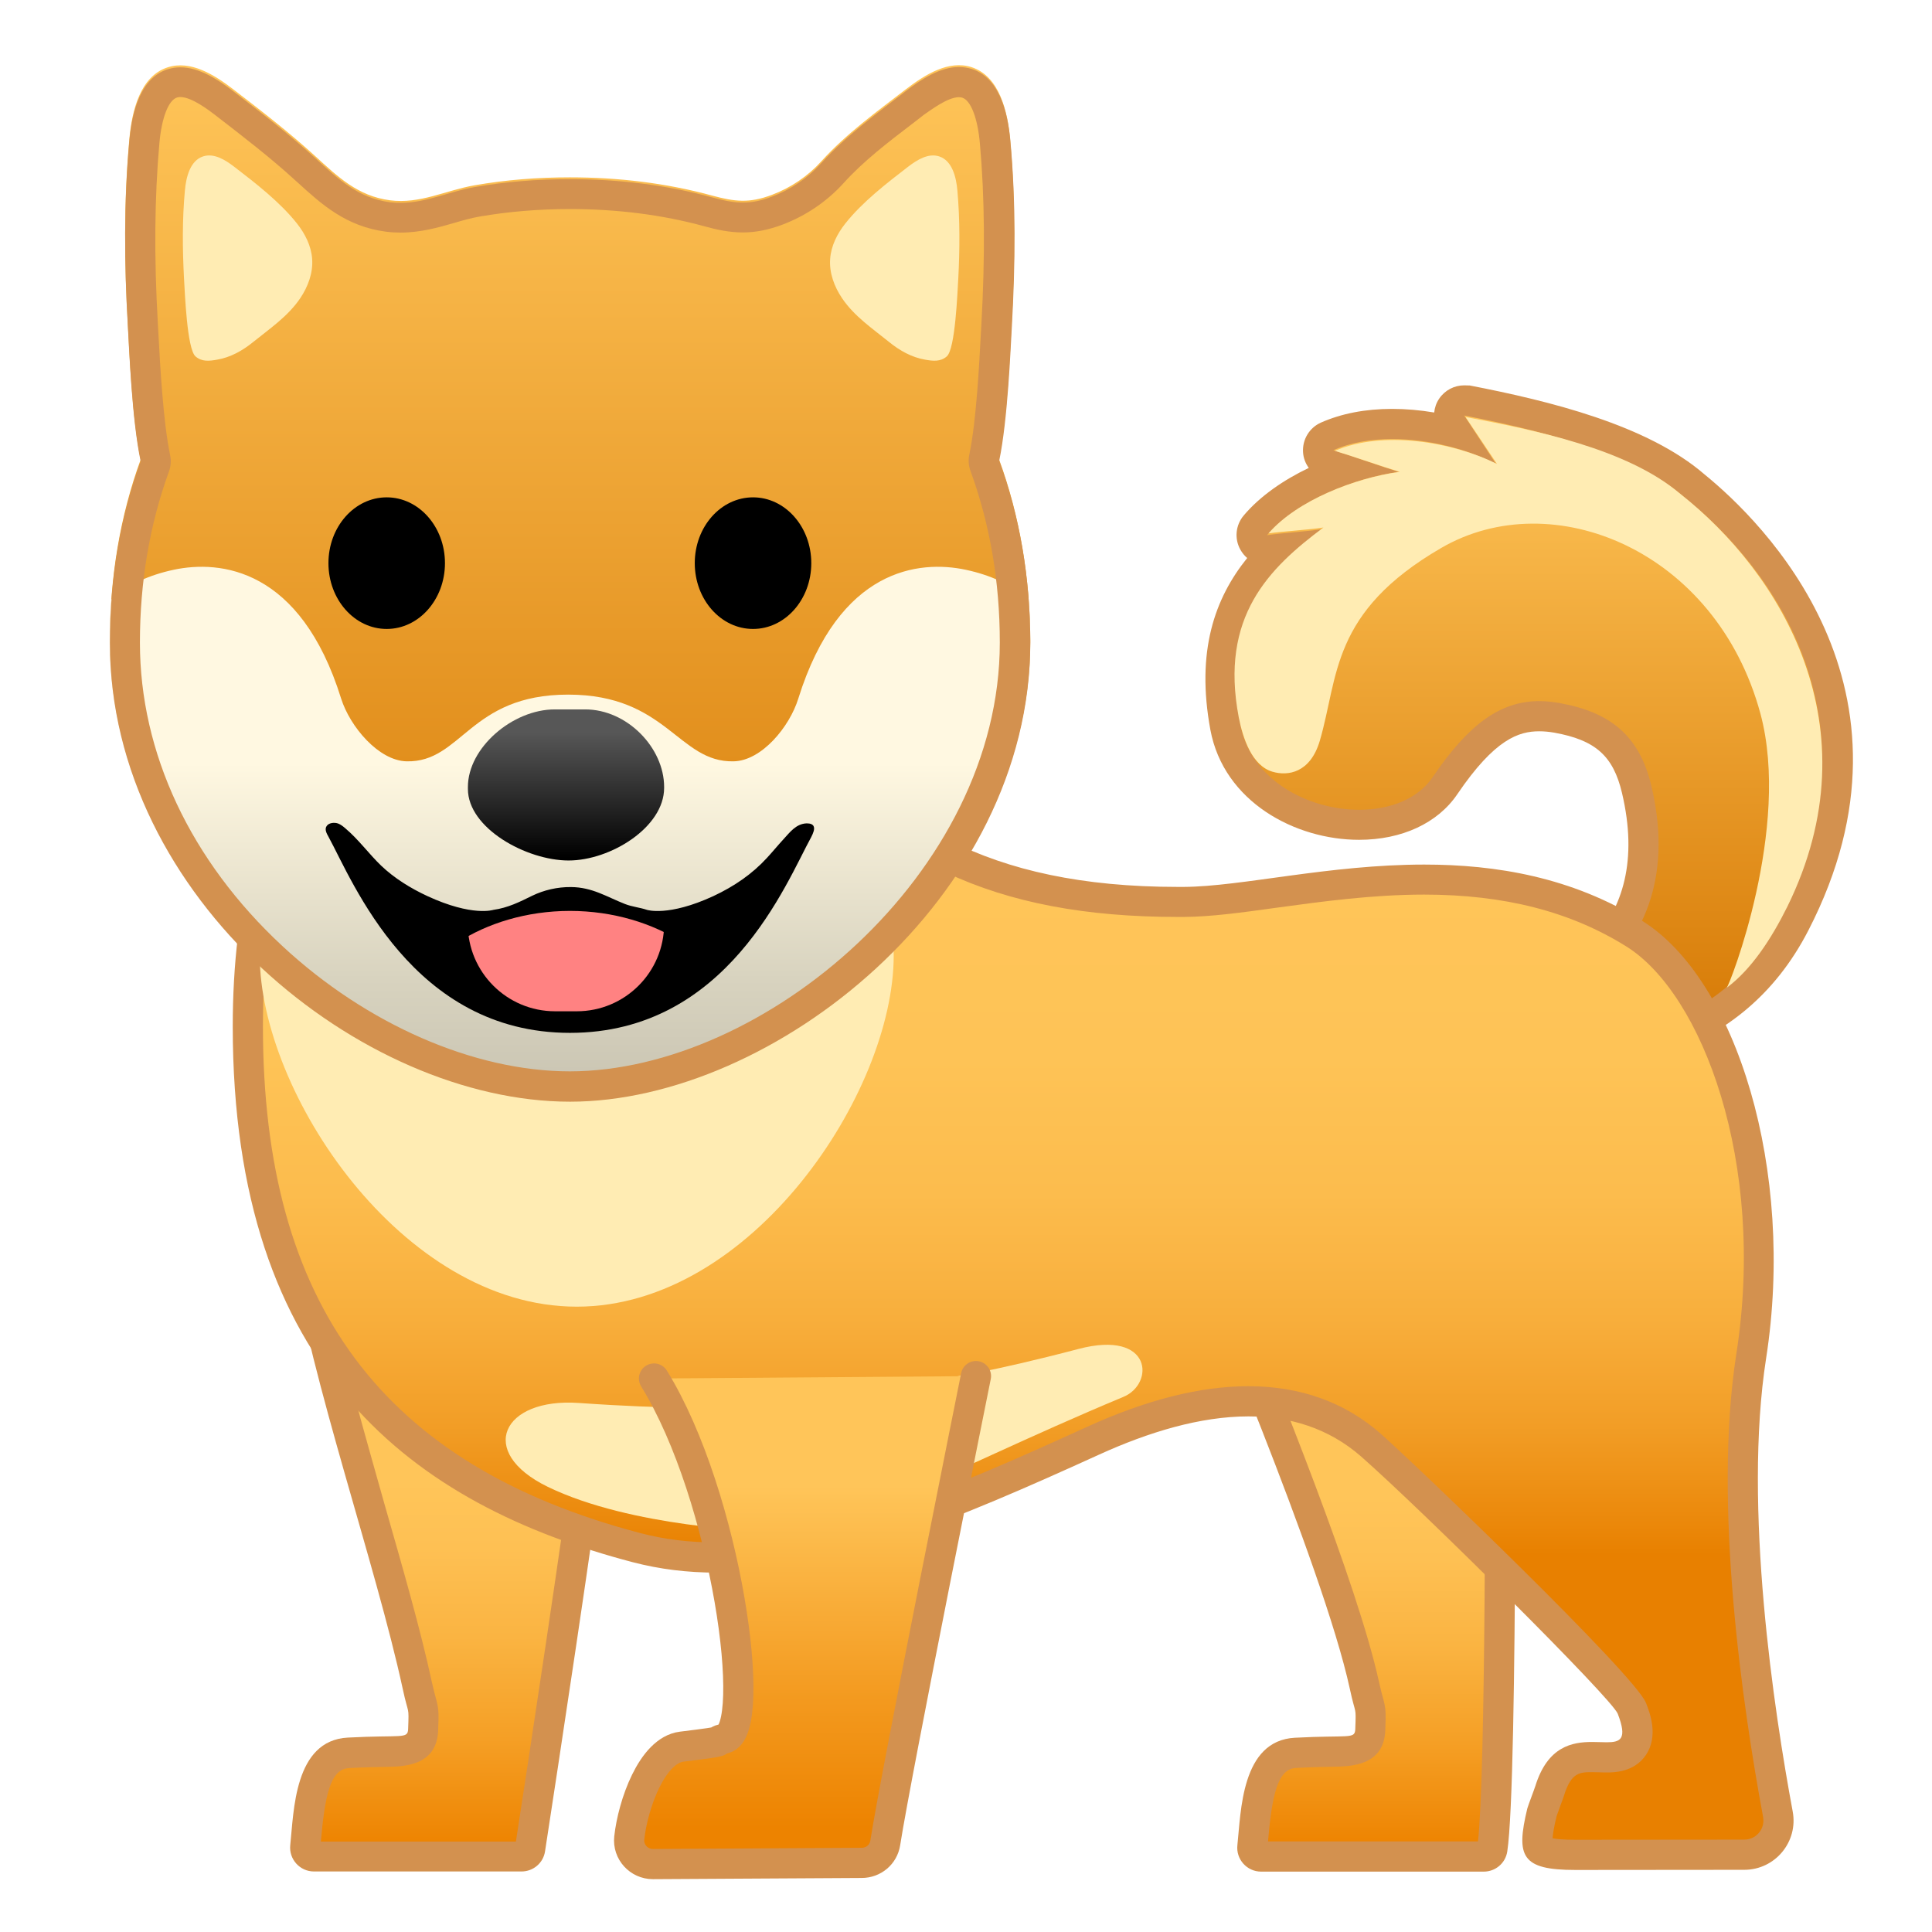
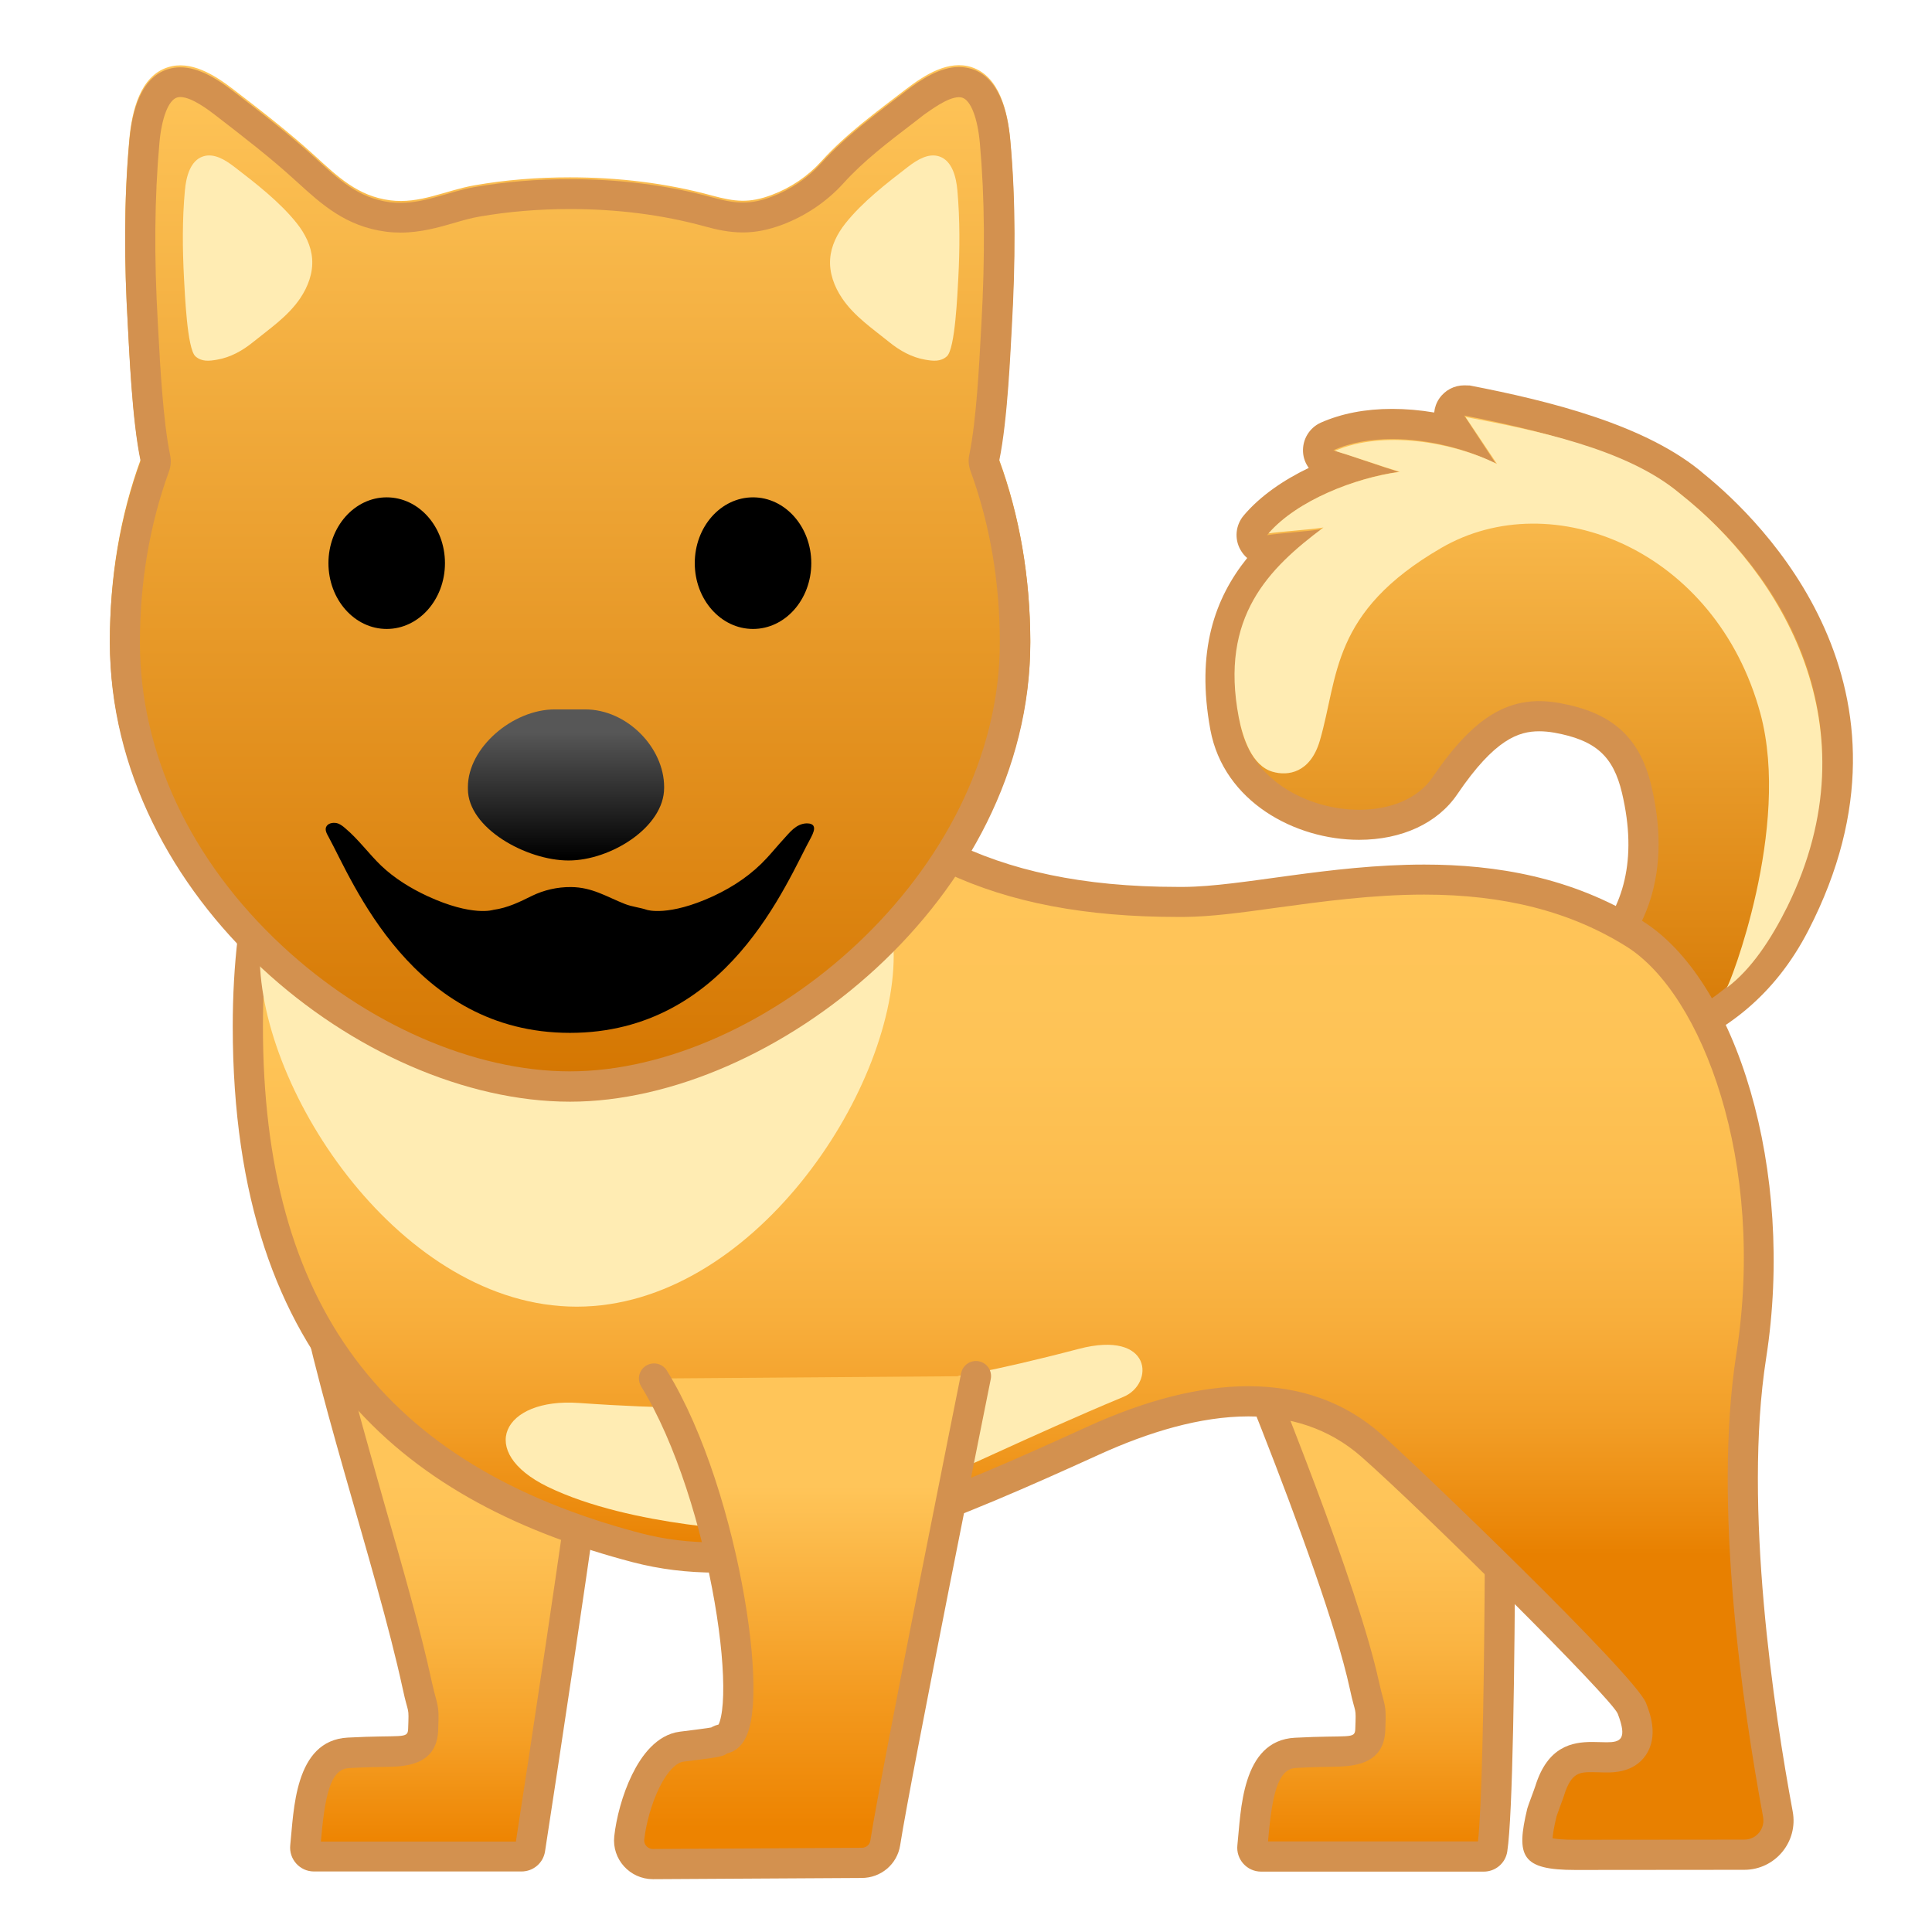
- <svg xmlns="http://www.w3.org/2000/svg" xmlns:xlink="http://www.w3.org/1999/xlink" width="128" height="128" style="enable-background:new 0 0 128 128;">
+ <svg xmlns="http://www.w3.org/2000/svg" xmlns:ns1="http://www.highlightsalongtheway.com/wpi/wp-content/uploads/2014/11/pet-photos-with-santa-san-diego.jpg" width="128" height="128" style="enable-background:new 0 0 128 128;">
  <g id="Layer_2">
    <g>
      <g>
        <linearGradient id="SVGID_1_" gradientUnits="userSpaceOnUse" x1="101.313" x2="101.313" y1="27.39" y2="71.061">
          <stop offset="0" style="stop-color:#FFC559" />
          <stop offset="0.999" style="stop-color:#D47500" />
        </linearGradient>
        <path d="M98.71,70.51c-0.52,0-1.04,0-1.56-0.01c-0.48-0.01-0.89-0.35-0.97-0.83 c-0.08-0.47,0.18-0.94,0.63-1.11c0.2-0.08,0.43-0.16,0.7-0.26c4.06-1.48,13.55-4.96,10.94-15.99c-0.68-2.85-2.16-4.18-5.29-4.75 c-0.41-0.07-0.8-0.11-1.16-0.11c-2.22,0-4.03,1.34-6.26,4.61c-1.12,1.64-3.19,2.59-5.69,2.59c-3.81,0-8.08-2.22-8.87-6.47 c-1.08-5.83,0.79-9.28,3.31-11.79c-0.15,0.02-0.29,0.04-0.41,0.06c-0.05,0.01-0.11,0.01-0.16,0.01c-0.36,0-0.69-0.19-0.87-0.51 c-0.21-0.36-0.16-0.82,0.11-1.14c1.41-1.66,3.65-2.91,5.9-3.69c-0.39-0.13-0.75-0.25-1.02-0.33c-0.4-0.12-0.68-0.48-0.71-0.89 s0.21-0.81,0.59-0.98c1.22-0.55,2.67-0.83,4.31-0.83c1.42,0,2.92,0.22,4.35,0.61l-0.41-0.63c-0.22-0.34-0.22-0.77,0.01-1.1 c0.19-0.28,0.5-0.44,0.83-0.44c0.06,0,0.13,0.01,0.19,0.02c5.14,1,11.51,2.55,15.12,5.7c3.54,2.87,14.57,13.5,6.61,28.96 C114.72,69.38,106.72,70.51,98.71,70.51C98.71,70.51,98.71,70.51,98.71,70.51z" style="fill:url(#SVGID_1_);" />
        <path d="M97.01,27.53c4.57,0.89,11.13,2.4,14.65,5.47c6.65,5.38,12.75,15.38,6.38,27.75 c-3.97,7.71-11.69,8.76-19.33,8.76c-0.52,0-1.03,0-1.55-0.01c3.2-1.23,15.25-4.74,12.25-17.42c-0.79-3.34-2.71-4.89-6.08-5.5 c-0.46-0.08-0.91-0.13-1.34-0.13c-2.6,0-4.7,1.54-7.08,5.05c-0.99,1.45-2.85,2.15-4.86,2.15c-3.4,0-7.2-1.99-7.88-5.65 c-1.27-6.86,1.79-10.16,5.42-12.94c-0.86,0.14-2.79,0.26-3.65,0.4c1.93-2.27,5.77-3.78,8.72-4.2c-1.06-0.32-3.26-1.11-4.32-1.43 c1.15-0.52,2.51-0.74,3.9-0.74c2.43,0,5,0.67,6.87,1.64C98.41,29.66,97.71,28.6,97.01,27.53 M97.01,25.53 c-0.66,0-1.28,0.32-1.66,0.88c-0.19,0.28-0.3,0.6-0.33,0.92c-0.94-0.16-1.88-0.24-2.79-0.24c-1.78,0-3.36,0.31-4.72,0.91 c-0.76,0.34-1.23,1.12-1.18,1.95c0.02,0.39,0.16,0.75,0.38,1.05c-1.67,0.8-3.22,1.86-4.31,3.15c-0.54,0.64-0.63,1.54-0.22,2.27 c0.12,0.21,0.27,0.4,0.45,0.55c-2.15,2.67-3.4,6.17-2.44,11.38c0.89,4.78,5.63,7.29,9.85,7.29c2.83,0,5.21-1.1,6.51-3.02 c2.49-3.67,4.08-4.17,5.43-4.17c0.31,0,0.64,0.03,0.99,0.09c2.73,0.49,3.91,1.54,4.49,3.99c2.12,8.97-4.02,12.53-10.31,14.82 c-0.27,0.1-0.51,0.19-0.71,0.26c-0.89,0.34-1.42,1.27-1.25,2.22c0.17,0.94,0.98,1.64,1.94,1.65c0.52,0.01,1.05,0.01,1.58,0.01 c7.93,0,16.63-1.17,21.1-9.85c8.29-16.09-3.12-27.15-6.87-30.2c-3.79-3.29-10.3-4.88-15.56-5.9 C97.27,25.54,97.14,25.53,97.01,25.53L97.01,25.53z" style="fill:#D3914F;" />
      </g>
      <path d="M118.42,60.06c5.86-11.94-0.48-22.13-7.12-27.36c-3.51-2.98-9.64-4.21-14.2-5.07 c0.69,1.04,1.39,2.07,2.08,3.11c-2.94-1.47-7.58-2.25-10.74-0.87c1.05,0.31,3.25,1.08,4.3,1.39c-2.94,0.4-6.78,1.87-8.7,4.08 c0.86-0.13,2.78-0.25,3.64-0.39c-3.62,2.7-6.88,5.91-5.61,12.57c0.27,1.39,0.87,3.21,2.24,3.61c1.02,0.3,2.5,0.08,3.13-2.05 c1.25-4.27,0.71-8.52,8.05-12.78c7.34-4.26,18.2,0.13,21.14,10.97c2.05,7.58-2.05,18.03-2.23,18.17 C116.03,64.23,117.36,62.2,118.42,60.06z" style="fill:#FFECB3;" />
      <g>
        <linearGradient id="SVGID_2_" gradientUnits="userSpaceOnUse" x1="29.916" x2="29.916" y1="122.376" y2="92.248">
          <stop offset="1.177226e-03" style="stop-color:#ED8300" />
          <stop offset="0.237" style="stop-color:#F59F25" />
          <stop offset="0.462" style="stop-color:#FAB442" />
          <stop offset="0.658" style="stop-color:#FEC053" />
          <stop offset="0.803" style="stop-color:#FFC559" />
          <stop offset="1" style="stop-color:#FFC559" />
        </linearGradient>
        <path d="M20.8,123c-0.22,0-0.37-0.12-0.43-0.19c-0.06-0.07-0.17-0.23-0.15-0.45 c0.03-0.24,0.05-0.5,0.07-0.78c0.25-2.81,0.65-5.34,2.8-5.45c1.1-0.06,1.9-0.07,2.47-0.08c1.25-0.02,2.42-0.04,2.48-1.45 c0.04-1.14,0.05-1.26-0.12-1.87c-0.06-0.21-0.14-0.51-0.26-1.06c-0.75-3.46-1.92-7.57-3.17-11.92 c-1.66-5.79-3.37-11.78-4.12-16.47c0.46,0.44,1,1.02,1.46,1.49c1.77,1.86,3.78,3.97,5.67,4.66c0.94,0.34,1.57,0.73,2.19,1.1 c0.98,0.6,1.92,1.16,3.54,1.16c0.99,0,2.16-0.21,3.69-0.65c0.01,0,0.09-0.02,0.26-0.02c0.93,0,2.14,0.48,2.44,0.8 c-1.29,9.74-3.76,25.94-4.49,30.69c-0.04,0.28-0.28,0.48-0.57,0.48H20.8z" style="fill:url(#SVGID_2_);" />
        <path d="M21.25,82.28L21.25,82.28L21.25,82.28 M21.97,86.38c1.62,1.67,3.39,3.35,5.17,4 c0.85,0.31,1.44,0.67,2.01,1.02c1.01,0.61,2.15,1.31,4.06,1.31c1.07,0,2.32-0.21,3.91-0.67c0.01,0,0.03,0,0.04,0 c0.42,0,0.98,0.15,1.37,0.31c-1.28,9.58-3.57,24.62-4.35,29.66H21.26c0.01-0.11,0.02-0.22,0.03-0.33 c0.29-3.3,0.78-4.49,1.85-4.54c1.08-0.06,1.86-0.07,2.43-0.08c1.18-0.02,3.37-0.05,3.46-2.42c0.04-1.16,0.05-1.4-0.16-2.16 c-0.06-0.2-0.13-0.48-0.25-1c-0.75-3.49-1.94-7.61-3.19-11.98C24.16,94.99,22.84,90.38,21.97,86.38 M19.62,81.58 c-0.34,0-0.46,0.45-0.29,1.58c1.27,8.26,5.58,20.55,7.35,28.72c0.39,1.83,0.42,1.05,0.36,2.68c-0.03,0.67-0.41,0.37-4,0.56 c-3.56,0.19-3.57,4.9-3.81,7.12l0,0c-0.1,0.93,0.63,1.75,1.57,1.75h13.75c0.78,0,1.44-0.56,1.56-1.33 c0.73-4.75,3.23-21.07,4.51-30.85c0.13-0.97-2.13-1.79-3.45-1.79c-0.21,0-0.39,0.02-0.54,0.06c-1.5,0.43-2.57,0.61-3.41,0.61 c-2.25,0-2.82-1.26-5.39-2.2C24.85,87.4,20.84,81.58,19.62,81.58L19.62,81.58z" style="fill:#D3914F;" />
      </g>
      <g>
        <linearGradient id="SVGID_3_" gradientUnits="userSpaceOnUse" x1="89.997" x2="89.997" y1="122.397" y2="93.319">
          <stop offset="1.177226e-03" style="stop-color:#ED8300" />
          <stop offset="0.237" style="stop-color:#F59F25" />
          <stop offset="0.462" style="stop-color:#FAB442" />
          <stop offset="0.658" style="stop-color:#FEC053" />
          <stop offset="0.803" style="stop-color:#FFC559" />
          <stop offset="1" style="stop-color:#FFC559" />
        </linearGradient>
        <path d="M83.55,123c-0.22,0-0.37-0.12-0.43-0.19c-0.06-0.07-0.17-0.23-0.15-0.45 c0.03-0.24,0.05-0.5,0.07-0.78c0.25-2.81,0.65-5.34,2.8-5.45c1.1-0.06,1.9-0.07,2.47-0.08c1.24-0.02,2.42-0.04,2.48-1.44 c0.04-1.14,0.05-1.26-0.12-1.87c-0.06-0.2-0.14-0.51-0.26-1.06c-1.52-7-7.83-22.28-9.82-27.01h18.79 c0.03,5.66,0.13,33.68-0.51,37.85c-0.04,0.28-0.28,0.48-0.57,0.48H83.55z" style="fill:url(#SVGID_3_);" />
        <path d="M98.38,85.67c0.05,10.32,0.04,31.84-0.46,36.33H84.01c0.01-0.11,0.02-0.22,0.03-0.33 c0.29-3.3,0.78-4.49,1.85-4.54c1.08-0.06,1.86-0.07,2.43-0.08c1.18-0.02,3.37-0.05,3.46-2.42c0.04-1.16,0.05-1.4-0.16-2.16 c-0.06-0.2-0.13-0.48-0.25-1c-1.41-6.5-6.86-19.95-9.29-25.79H98.38 M100.37,83.67H79.08c0,0,8.58,20.05,10.35,28.22 c0.39,1.83,0.42,1.05,0.36,2.68c-0.03,0.67-0.41,0.37-4,0.56c-3.56,0.19-3.57,4.9-3.81,7.12l0,0c-0.1,0.93,0.63,1.75,1.57,1.75 H98.3c0.78,0,1.44-0.56,1.56-1.33C100.59,117.92,100.37,83.67,100.37,83.67L100.37,83.67z" style="fill:#D3914F;" />
      </g>
      <g>
        <linearGradient id="SVGID_4_" gradientUnits="userSpaceOnUse" x1="67.118" x2="67.118" y1="41.621" y2="102.96">
          <stop offset="0.263" style="stop-color:#FFC559" />
          <stop offset="0.465" style="stop-color:#FEC356" />
          <stop offset="0.611" style="stop-color:#FCBC4D" />
          <stop offset="0.739" style="stop-color:#F8AF3D" />
          <stop offset="0.857" style="stop-color:#F29E27" />
          <stop offset="0.967" style="stop-color:#EB880A" />
          <stop offset="1" style="stop-color:#E88000" />
        </linearGradient>
        <path d="M104.36,122.89c-1.71,0-2.25-0.23-2.4-0.42c-0.31-0.39,0.07-1.92,0.19-2.43 c0.04-0.13,0.17-0.48,0.29-0.8c0.1-0.27,0.19-0.52,0.22-0.62c0.64-2.05,1.7-2.22,2.82-2.22c0.17,0,0.34,0.01,0.5,0.01 c0.16,0,0.32,0.01,0.46,0.01c0.38,0,1.27,0,1.76-0.71c0.5-0.73,0.23-1.69-0.09-2.53c-0.56-1.45-13.95-14.51-17.27-17.43 c-2.2-1.93-4.93-2.91-8.13-2.91c-3.03,0-6.5,0.88-10.32,2.63c-9.26,4.23-17.53,7.72-24.93,7.72c-1.87,0-3.59-0.21-5.27-0.66 C24.6,97.92,16.42,86.94,16.42,68c0-16.83,7.53-26.87,20.13-26.87c7.68,0,11.91,0,15.85,6.55c6.21,8.48,13.86,12.07,25.63,12.07 l0.4,0c1.72-0.01,3.74-0.29,6.07-0.61c2.97-0.41,6.34-0.87,9.85-0.87c5.49,0,10.04,1.17,13.91,3.58 c6.1,3.8,9.58,16.35,7.75,27.98c-1.54,9.87,0.44,23.26,1.77,30.36c0.12,0.67-0.05,1.34-0.48,1.86c-0.43,0.52-1.07,0.82-1.75,0.82 L104.36,122.89z" style="fill:url(#SVGID_4_);" />
        <path d="M36.55,42.13c7.79,0,11.34,0,14.99,6.07c0.03,0.05,0.06,0.1,0.1,0.15 c6.37,8.69,14.26,12.4,26.39,12.4l0.41,0c1.78-0.01,3.83-0.29,6.2-0.62c2.94-0.4,6.27-0.86,9.72-0.86c5.3,0,9.68,1.12,13.38,3.43 c5.05,3.14,9.27,14.35,7.3,26.98c-1.57,10.02,0.44,23.54,1.77,30.7c0.09,0.51-0.13,0.87-0.27,1.04 c-0.14,0.17-0.46,0.46-0.98,0.46l-11.19,0.01c-0.81,0-1.27-0.05-1.51-0.1c0.02-0.25,0.08-0.69,0.27-1.47 c0.05-0.15,0.16-0.45,0.26-0.72c0.11-0.29,0.21-0.56,0.24-0.67c0.47-1.51,1.05-1.52,1.86-1.52c0,0,0.01,0,0.01,0 c0.16,0,0.32,0.01,0.47,0.01c0.17,0.01,0.34,0.01,0.49,0.01c0.44,0,1.8,0,2.58-1.15c0.86-1.26,0.27-2.8,0.01-3.46 C108.3,110.94,93.77,97.01,91.49,95c-2.38-2.1-5.34-3.16-8.79-3.16c-3.18,0-6.79,0.91-10.74,2.72 c-9.15,4.18-17.31,7.63-24.52,7.63c-1.78,0-3.42-0.2-5.02-0.62C25.36,97.08,17.42,86.42,17.42,68c0-7.88,1.71-14.43,4.94-18.92 C25.67,44.47,30.44,42.13,36.55,42.13 M103.12,120.28L103.12,120.28L103.12,120.28 M36.55,40.13c-14,0-21.13,11.46-21.13,27.87 c0,22.86,12,31.69,26.5,35.5c1.8,0.47,3.64,0.69,5.53,0.69c7.56,0,15.84-3.48,25.35-7.81c3.29-1.5,6.72-2.54,9.91-2.54 c2.74,0,5.31,0.77,7.47,2.66c4.17,3.67,16.6,16.02,17,17.04c0.65,1.69,0.18,1.89-0.73,1.89c-0.28,0-0.61-0.02-0.96-0.02 c-1.32,0-2.95,0.28-3.77,2.92c-0.07,0.23-0.47,1.26-0.53,1.48c-0.77,3.19-0.39,4.08,3.18,4.08l11.19-0.01 c2.05,0,3.59-1.86,3.21-3.87c-1.22-6.57-3.3-20.16-1.76-30.02c1.94-12.42-1.96-25.09-8.21-28.98c-4.66-2.9-9.69-3.73-14.44-3.73 c-6.3,0-12.11,1.46-15.93,1.48c-0.13,0-0.26,0-0.39,0c-12.68,0-19.49-4.38-24.77-11.58C49.02,40.13,44.41,40.13,36.55,40.13 L36.55,40.13z" style="fill:#D3914F;" />
      </g>
      <path d="M59.21,63.32c0,9.04-9.4,23.25-21,23.25s-21-14.22-21-23.25s9.4-12.92,21-12.92 S59.21,54.28,59.21,63.32z" style="fill:#FFECB3;" />
      <path d="M38.35,92.95c6.13,0.43,8.87,0.28,8.87,0.28l3.31,8.21c0,0-8.68-0.23-14.25-2.94 C31.54,96.19,33.29,92.59,38.35,92.95z" style="fill:#FFECB3;" />
      <path d="M71.46,89.37c-5.94,1.56-8.67,1.92-8.67,1.92s-0.77,5.46-0.7,6.66c0.01,0.19,6.15-2.83,12.33-5.4 C76.5,91.7,76.37,88.08,71.46,89.37z" style="fill:#FFECB3;" />
      <linearGradient id="SVGID_5_" gradientUnits="userSpaceOnUse" x1="53.171" x2="53.171" y1="122.992" y2="98.465">
        <stop offset="0.077" style="stop-color:#ED8300" />
        <stop offset="0.417" style="stop-color:#F3991E" />
        <stop offset="1" style="stop-color:#FFC559" />
      </linearGradient>
      <path d=" M43.33,91.33c4.83,7.83,6.95,23.29,4.67,23.85c-1,0.25,0.74,0.1-2.83,0.54c-1.98,0.24-3.24,3.85-3.48,6.05l0,0 c-0.1,0.92,0.63,1.73,1.57,1.73l13.83-0.08c0.78,0,1.44-0.55,1.56-1.32c0.73-4.69,6.01-30.93,6.01-30.93" style="fill:url(#SVGID_5_);stroke:#D3914F;stroke-width:2;stroke-linecap:round;stroke-linejoin:round;stroke-miterlimit:10;" />
      <g>
        <linearGradient id="SVGID_6_" gradientUnits="userSpaceOnUse" x1="37.755" x2="37.755" y1="72.869" y2="4.322">
          <stop offset="1.177226e-03" style="stop-color:#D47500" />
          <stop offset="1" style="stop-color:#FFC559" />
        </linearGradient>
        <path d="M66.18,30.41c0.57-2.74,0.75-7.4,0.84-8.93c0.23-4.09,0.27-8.19-0.1-12.27 c-0.17-1.9-0.73-4.17-2.55-4.76c-1.52-0.49-3.08,0.49-4.35,1.46c-1.95,1.5-3.96,2.96-5.6,4.77c-0.89,0.99-2.03,1.76-3.28,2.23 c-1.51,0.57-2.46,0.45-3.95,0.05c-3.07-0.84-6.26-1.21-9.43-1.21c-2.12,0-4.24,0.16-6.34,0.53c-1.89,0.33-3.6,1.25-5.58,0.99 c-2.13-0.28-3.45-1.55-4.96-2.93c-1.72-1.57-3.57-3-5.42-4.42c-1.26-0.97-2.83-1.95-4.35-1.46C9.3,5.04,8.74,7.31,8.57,9.21 c-0.37,4.08-0.34,8.18-0.1,12.27c0.09,1.55,0.27,6.24,0.85,8.97c-1.35,3.69-2.04,7.75-2.04,12.01c0,16.97,16.7,30.41,30.49,30.41 c13.43,0,30.49-13.44,30.49-30.41C68.24,38.18,67.54,34.11,66.18,30.41z" style="fill:url(#SVGID_6_);" />
        <path d="M12.25,12.62c0.08-0.9,0.35-1.98,1.21-2.26c0.72-0.23,1.46,0.23,2.06,0.69 c1.43,1.1,3.02,2.33,4.15,3.75c0.54,0.68,0.95,1.49,1.01,2.35c0.07,0.92-0.27,1.84-0.79,2.61c-0.81,1.2-2.03,2.02-3.13,2.91 c-0.69,0.56-1.49,1.01-2.38,1.16c-0.51,0.09-1.01,0.15-1.43-0.22c-0.56-0.5-0.7-4.19-0.76-5.18 C12.09,16.51,12.07,14.56,12.25,12.62z" style="fill:#FFECB3;" />
        <path d="M63.43,12.62c-0.08-0.9-0.35-1.98-1.21-2.26c-0.72-0.23-1.46,0.23-2.06,0.69 c-1.43,1.1-3.02,2.33-4.15,3.75c-0.54,0.68-0.95,1.49-1.01,2.35c-0.07,0.92,0.27,1.84,0.79,2.61c0.81,1.2,2.03,2.02,3.13,2.91 c0.69,0.56,1.49,1.01,2.38,1.16c0.51,0.09,1.01,0.15,1.43-0.22c0.56-0.5,0.7-4.19,0.76-5.18C63.59,16.51,63.6,14.56,63.43,12.62z " style="fill:#FFECB3;" />
        <g>
          <defs>
            <path id="SVGID_7_" d="M68.24,42.46c0,16.97-16.98,30.41-30.49,30.41c-13.79,0-30.49-13.44-30.49-30.41s11-30.72,30.49-30.72 S68.24,25.5,68.24,42.46z" />
          </defs>
          <clipPath id="SVGID_8_">
-             <use style="overflow:visible;" xlink:href="#SVGID_7_" />
+             <use style="overflow:visible;" ns1:href="#SVGID_7_" />
          </clipPath>
          <linearGradient id="SVGID_9_" gradientUnits="userSpaceOnUse" x1="37.755" x2="37.755" y1="46.434" y2="72.506">
            <stop offset="0.158" style="stop-color:#FFF8E1" />
            <stop offset="0.707" style="stop-color:#D8D3BF" />
            <stop offset="1" style="stop-color:#C9C4B2" />
          </linearGradient>
          <path d="M63.99,37.75c-3.09-0.66-8.4-0.11-11.1,8.53 c-0.58,1.88-2.43,4.12-4.28,4.16c-3.67,0.09-4.42-4.42-10.97-4.42s-7.03,4.5-10.7,4.42c-1.85-0.04-3.75-2.29-4.34-4.16 c-2.69-8.64-8.01-9.19-11.1-8.53c-13.24,2.84-2.87,22.5,2.33,28.06c12.42,13.27,35.08,13.67,47.87,0 C66.91,60.25,77.23,40.59,63.99,37.75z" style="clip-path:url(#SVGID_8_);fill:url(#SVGID_9_);" />
        </g>
        <path d="M22.47,11.74C22.47,11.74,22.47,11.78,22.47,11.74" style="fill:#E59242;" />
        <g>
          <ellipse cx="25.62" cy="37.31" rx="3.86" ry="4.36" />
          <ellipse cx="49.89" cy="37.31" rx="3.86" ry="4.36" />
        </g>
        <linearGradient id="SVGID_10_" gradientUnits="userSpaceOnUse" x1="37.5" x2="37.5" y1="56.82" y2="46.905">
          <stop offset="0" style="stop-color:#000000" />
          <stop offset="0.355" style="stop-color:#262626" />
          <stop offset="0.837" style="stop-color:#575757" />
        </linearGradient>
        <path d="M37.67,57.01L37.67,57.01c-2.78,0-6.67-2.13-6.67-4.74v-0.13c0-2.61,2.97-5.14,5.75-5.14 h2.02c2.78,0,5.23,2.54,5.23,5.14v0.06C44,54.81,40.45,57.01,37.67,57.01z" style="fill:url(#SVGID_10_);" />
        <path d="M53.9,54.73c-0.06-0.11-0.2-0.18-0.45-0.18c-0.72,0.02-1.14,0.62-1.55,1.06c-0.37,0.4-0.71,0.82-1.08,1.22 c-0.98,1.07-2.17,1.89-3.56,2.54c-2.99,1.38-4.4,0.91-4.4,0.91c-0.47-0.16-0.98-0.2-1.46-0.39c-1.22-0.48-2.16-1.11-3.57-1.12 c-0.9-0.01-1.8,0.2-2.58,0.58c-0.81,0.4-1.61,0.8-2.56,0.93c0,0-1.38,0.47-4.37-0.91c-1.14-0.53-2.2-1.19-3.07-2.02 c-0.83-0.8-1.48-1.72-2.38-2.48c-0.14-0.12-0.29-0.24-0.47-0.31c-0.25-0.09-0.62-0.05-0.76,0.17c-0.15,0.22,0,0.49,0.13,0.72 c1.6,2.93,5.54,12.98,15.99,12.98s14.33-9.96,15.99-12.98C53.87,55.21,54,54.92,53.9,54.73z" />
        <g>
          <defs>
            <path id="SVGID_11_" d="M44,61.21c0,3.2-2.59,5.79-5.79,5.79h-1.43c-3.2,0-5.79-2.59-5.79-5.79v-0.43 c0-3.2,2.59-5.79,5.79-5.79h1.43c3.2,0,5.79,2.59,5.79,5.79V61.21z" />
          </defs>
          <clipPath id="SVGID_12_">
-             <use style="overflow:visible;" xlink:href="#SVGID_11_" />
+             <use style="overflow:visible;" ns1:href="#SVGID_11_" />
          </clipPath>
          <path d="M27.3,66.83c0-3.12,4.68-6.48,10.46-6.48s10.46,3.35,10.46,6.48 c0,3.12-4.68,5.66-10.46,5.66S27.3,69.95,27.3,66.83z" style="clip-path:url(#SVGID_12_);fill:#FF8282;" />
        </g>
        <path d="M63.53,6.44c0.08,0,0.15,0.01,0.22,0.03c0.57,0.18,1.02,1.35,1.17,3.03 c0.32,3.57,0.35,7.49,0.1,11.98l-0.04,0.71c-0.1,1.84-0.29,5.68-0.76,7.93c-0.08,0.37-0.05,0.74,0.08,1.09 c1.28,3.5,1.94,7.32,1.94,11.36c0,15.3-15.66,28.41-28.49,28.41c-6.33,0-13.46-3.11-19.05-8.31c-6.08-5.65-9.43-12.79-9.43-20.1 c0-4.02,0.65-7.83,1.92-11.32c0.13-0.35,0.16-0.73,0.08-1.1c-0.47-2.25-0.67-6.11-0.77-7.97l-0.04-0.71 c-0.26-4.48-0.22-8.4,0.1-11.98c0.15-1.69,0.6-2.85,1.17-3.03c0.07-0.02,0.14-0.03,0.22-0.03c0.76,0,1.91,0.89,2.29,1.18 c1.93,1.49,3.67,2.83,5.29,4.31l0.19,0.17c1.57,1.43,3.2,2.92,5.86,3.26c0.31,0.04,0.63,0.06,0.96,0.06 c1.32,0,2.51-0.34,3.55-0.64c0.58-0.17,1.14-0.33,1.67-0.42c1.91-0.33,3.92-0.5,5.99-0.5c3.14,0,6.14,0.38,8.91,1.14 c0.79,0.22,1.64,0.41,2.56,0.41c0.85,0,1.69-0.17,2.63-0.52c1.55-0.59,2.95-1.54,4.05-2.76c1.32-1.46,2.92-2.68,4.62-3.98 l0.71-0.55C61.62,7.33,62.77,6.44,63.53,6.44 M63.53,4.44c-1.24,0-2.48,0.8-3.51,1.59c-1.95,1.5-3.96,2.96-5.6,4.77 c-0.89,0.99-2.03,1.76-3.28,2.23c-0.73,0.28-1.33,0.39-1.92,0.39c-0.64,0-1.26-0.13-2.03-0.34c-3.07-0.84-6.26-1.21-9.43-1.21 c-2.12,0-4.24,0.16-6.34,0.53c-1.66,0.29-3.19,1.04-4.88,1.04c-0.23,0-0.46-0.01-0.7-0.04c-2.13-0.28-3.45-1.55-4.96-2.93 c-1.72-1.57-3.57-3-5.42-4.42c-1.03-0.79-2.27-1.59-3.51-1.59c-0.28,0-0.56,0.04-0.84,0.13C9.3,5.16,8.74,7.43,8.57,9.33 c-0.37,4.08-0.34,8.18-0.1,12.27c0.09,1.55,0.27,6.24,0.85,8.97c-1.35,3.69-2.04,7.75-2.04,12.01 c0,16.97,16.7,30.41,30.49,30.41c13.43,0,30.49-13.44,30.49-30.41c0-4.28-0.7-8.35-2.06-12.05c0.57-2.74,0.75-7.4,0.84-8.93 c0.23-4.09,0.27-8.19-0.1-12.27c-0.17-1.9-0.73-4.17-2.55-4.76C64.09,4.48,63.81,4.44,63.53,4.44L63.53,4.44z" style="fill:#D3914F;" />
      </g>
    </g>
  </g>
  <g id="Layer_1" style="display:none;">
    <g style="display:inline;">
      <g style="opacity:0.6;">
        <circle cx="64" cy="64" r="28" style="opacity:0.61;fill:none;stroke:#000000;stroke-width:0.263;stroke-miterlimit:10;" />
        <line style="opacity:0.61;fill:none;stroke:#000000;stroke-width:0.25;stroke-miterlimit:10;" x1="84" x2="84" y1="0" y2="128" />
        <line style="opacity:0.61;fill:none;stroke:#000000;stroke-width:0.25;stroke-miterlimit:10;" x1="44" x2="44" y1="0" y2="128" />
        <line style="opacity:0.61;fill:none;stroke:#000000;stroke-width:0.25;stroke-miterlimit:10;" x1="64" x2="64" y1="0" y2="128" />
        <line style="opacity:0.61;fill:none;stroke:#000000;stroke-width:0.25;stroke-miterlimit:10;" x1="128" x2="0" y1="64" y2="64" />
        <line style="opacity:0.61;fill:none;stroke:#000000;stroke-width:0.25;stroke-miterlimit:10;" x1="128" x2="0" y1="44" y2="44" />
        <line style="opacity:0.61;fill:none;stroke:#000000;stroke-width:0.25;stroke-miterlimit:10;" x1="128" x2="0" y1="83.75" y2="83.75" />
        <line style="opacity:0.61;fill:none;stroke:#000000;stroke-width:0.25;stroke-miterlimit:10;" x1="128" x2="0" y1="128" y2="0" />
        <line style="opacity:0.61;fill:none;stroke:#000000;stroke-width:0.25;stroke-miterlimit:10;" x1="0" x2="128" y1="128" y2="0" />
        <g style="opacity:0.61;">
          <path d="M64,4.26c32.94,0,59.74,26.8,59.74,59.74S96.94,123.74,64,123.74S4.26,96.94,4.26,64S31.06,4.26,64,4.26 M64,4 C30.86,4,4,30.86,4,64s26.86,60,60,60s60-26.86,60-60S97.14,4,64,4L64,4z" />
        </g>
        <path d="M107.97,115.97H20.03 c-4.42,0-8.03-3.61-8.03-8.03V20.03c0-4.42,3.61-8.03,8.03-8.03h87.94c4.42,0,8.03,3.61,8.03,8.03v87.91 C116,112.36,112.39,115.97,107.97,115.97z" style="opacity:0.61;fill:none;stroke:#000000;stroke-width:0.258;stroke-miterlimit:10;" />
        <path d="M100,124H28c-4.4,0-8-3.6-8-8 V12c0-4.4,3.6-8,8-8h72c4.4,0,8,3.6,8,8v104C108,120.4,104.4,124,100,124z" style="opacity:0.61;fill:none;stroke:#000000;stroke-width:0.263;stroke-miterlimit:10;" />
        <path d="M113.77,108H14.23 C8.6,108,4,103.4,4,97.77V30.28c0-5.63,4.6-10.23,10.23-10.23h99.54c5.63,0,10.23,4.6,10.23,10.23v67.48 C124,103.4,119.4,108,113.77,108z" style="opacity:0.61;fill:none;stroke:#000000;stroke-width:0.263;stroke-miterlimit:10;" />
      </g>
      <g>
        <g style="opacity:0.2;">
          <defs>
            <rect id="SVGID_24_" height="128" style="opacity:0.2;" width="128" x="0" y="0" />
          </defs>
          <clipPath id="SVGID_13_">
-             <use style="overflow:visible;" xlink:href="#SVGID_24_" />
+             <use style="overflow:visible;" ns1:href="#SVGID_24_" />
          </clipPath>
          <g style="clip-path:url(#SVGID_13_);">
            <g>
              <line style="fill:none;stroke:#000000;stroke-width:0.25;stroke-miterlimit:10;" x1="-28" x2="-28" y1="160" y2="-32" />
              <line style="fill:none;stroke:#000000;stroke-width:0.25;stroke-miterlimit:10;" x1="-24" x2="-24" y1="160" y2="-32" />
              <line style="fill:none;stroke:#000000;stroke-width:0.25;stroke-miterlimit:10;" x1="-20" x2="-20" y1="160" y2="-32" />
              <line style="fill:none;stroke:#000000;stroke-width:0.25;stroke-miterlimit:10;" x1="-16" x2="-16" y1="160" y2="-32" />
              <line style="fill:none;stroke:#000000;stroke-width:0.25;stroke-miterlimit:10;" x1="-12" x2="-12" y1="160" y2="-32" />
              <line style="fill:none;stroke:#000000;stroke-width:0.25;stroke-miterlimit:10;" x1="-8" x2="-8" y1="160" y2="-32" />
              <line style="fill:none;stroke:#000000;stroke-width:0.25;stroke-miterlimit:10;" x1="-4" x2="-4" y1="160" y2="-32" />
              <line style="fill:none;stroke:#000000;stroke-width:0.25;stroke-miterlimit:10;" x1="0" x2="0" y1="160" y2="-32" />
              <line style="fill:none;stroke:#000000;stroke-width:0.25;stroke-miterlimit:10;" x1="4" x2="4" y1="160" y2="-32" />
              <line style="fill:none;stroke:#000000;stroke-width:0.25;stroke-miterlimit:10;" x1="8" x2="8" y1="160" y2="-32" />
              <line style="fill:none;stroke:#000000;stroke-width:0.25;stroke-miterlimit:10;" x1="12" x2="12" y1="160" y2="-32" />
              <line style="fill:none;stroke:#000000;stroke-width:0.25;stroke-miterlimit:10;" x1="16" x2="16" y1="160" y2="-32" />
              <line style="fill:none;stroke:#000000;stroke-width:0.25;stroke-miterlimit:10;" x1="20" x2="20" y1="160" y2="-32" />
              <line style="fill:none;stroke:#000000;stroke-width:0.25;stroke-miterlimit:10;" x1="24" x2="24" y1="160" y2="-32" />
              <line style="fill:none;stroke:#000000;stroke-width:0.25;stroke-miterlimit:10;" x1="28" x2="28" y1="160" y2="-32" />
              <line style="fill:none;stroke:#000000;stroke-width:0.25;stroke-miterlimit:10;" x1="32" x2="32" y1="160" y2="-32" />
              <line style="fill:none;stroke:#000000;stroke-width:0.25;stroke-miterlimit:10;" x1="36" x2="36" y1="160" y2="-32" />
              <line style="fill:none;stroke:#000000;stroke-width:0.25;stroke-miterlimit:10;" x1="40" x2="40" y1="160" y2="-32" />
              <line style="fill:none;stroke:#000000;stroke-width:0.25;stroke-miterlimit:10;" x1="44" x2="44" y1="160" y2="-32" />
              <line style="fill:none;stroke:#000000;stroke-width:0.25;stroke-miterlimit:10;" x1="48" x2="48" y1="160" y2="-32" />
              <line style="fill:none;stroke:#000000;stroke-width:0.25;stroke-miterlimit:10;" x1="52" x2="52" y1="160" y2="-32" />
              <line style="fill:none;stroke:#000000;stroke-width:0.25;stroke-miterlimit:10;" x1="56" x2="56" y1="160" y2="-32" />
              <line style="fill:none;stroke:#000000;stroke-width:0.25;stroke-miterlimit:10;" x1="60" x2="60" y1="160" y2="-32" />
              <line style="fill:none;stroke:#000000;stroke-width:0.25;stroke-miterlimit:10;" x1="64" x2="64" y1="160" y2="-32" />
              <line style="fill:none;stroke:#000000;stroke-width:0.25;stroke-miterlimit:10;" x1="68" x2="68" y1="160" y2="-32" />
              <line style="fill:none;stroke:#000000;stroke-width:0.25;stroke-miterlimit:10;" x1="72" x2="72" y1="160" y2="-32" />
              <line style="fill:none;stroke:#000000;stroke-width:0.25;stroke-miterlimit:10;" x1="76" x2="76" y1="160" y2="-32" />
              <line style="fill:none;stroke:#000000;stroke-width:0.25;stroke-miterlimit:10;" x1="80" x2="80" y1="160" y2="-32" />
              <line style="fill:none;stroke:#000000;stroke-width:0.25;stroke-miterlimit:10;" x1="84" x2="84" y1="160" y2="-32" />
              <line style="fill:none;stroke:#000000;stroke-width:0.25;stroke-miterlimit:10;" x1="88" x2="88" y1="160" y2="-32" />
              <line style="fill:none;stroke:#000000;stroke-width:0.25;stroke-miterlimit:10;" x1="92" x2="92" y1="160" y2="-32" />
              <line style="fill:none;stroke:#000000;stroke-width:0.25;stroke-miterlimit:10;" x1="96" x2="96" y1="160" y2="-32" />
              <line style="fill:none;stroke:#000000;stroke-width:0.25;stroke-miterlimit:10;" x1="100" x2="100" y1="160" y2="-32" />
              <line style="fill:none;stroke:#000000;stroke-width:0.25;stroke-miterlimit:10;" x1="104" x2="104" y1="160" y2="-32" />
              <line style="fill:none;stroke:#000000;stroke-width:0.25;stroke-miterlimit:10;" x1="108" x2="108" y1="160" y2="-32" />
              <line style="fill:none;stroke:#000000;stroke-width:0.25;stroke-miterlimit:10;" x1="112" x2="112" y1="160" y2="-32" />
              <line style="fill:none;stroke:#000000;stroke-width:0.25;stroke-miterlimit:10;" x1="116" x2="116" y1="160" y2="-32" />
              <line style="fill:none;stroke:#000000;stroke-width:0.25;stroke-miterlimit:10;" x1="120" x2="120" y1="160" y2="-32" />
              <line style="fill:none;stroke:#000000;stroke-width:0.25;stroke-miterlimit:10;" x1="124" x2="124" y1="160" y2="-32" />
              <line style="fill:none;stroke:#000000;stroke-width:0.25;stroke-miterlimit:10;" x1="128" x2="128" y1="160" y2="-32" />
              <line style="fill:none;stroke:#000000;stroke-width:0.25;stroke-miterlimit:10;" x1="132" x2="132" y1="160" y2="-32" />
              <line style="fill:none;stroke:#000000;stroke-width:0.25;stroke-miterlimit:10;" x1="136" x2="136" y1="160" y2="-32" />
              <line style="fill:none;stroke:#000000;stroke-width:0.25;stroke-miterlimit:10;" x1="137" x2="137" y1="166.05" y2="-25.95" />
              <line style="fill:none;stroke:#000000;stroke-width:0.25;stroke-miterlimit:10;" x1="144" x2="144" y1="160" y2="-32" />
              <line style="fill:none;stroke:#000000;stroke-width:0.25;stroke-miterlimit:10;" x1="148" x2="148" y1="160" y2="-32" />
              <line style="fill:none;stroke:#000000;stroke-width:0.25;stroke-miterlimit:10;" x1="152" x2="152" y1="160" y2="-32" />
              <line style="fill:none;stroke:#000000;stroke-width:0.25;stroke-miterlimit:10;" x1="156" x2="156" y1="160" y2="-32" />
            </g>
            <g>
              <line style="fill:none;stroke:#000000;stroke-width:0.25;stroke-miterlimit:10;" x1="-32" x2="160" y1="-28" y2="-28" />
              <line style="fill:none;stroke:#000000;stroke-width:0.25;stroke-miterlimit:10;" x1="-32" x2="160" y1="-24" y2="-24" />
              <line style="fill:none;stroke:#000000;stroke-width:0.25;stroke-miterlimit:10;" x1="-32" x2="160" y1="-20" y2="-20" />
              <line style="fill:none;stroke:#000000;stroke-width:0.25;stroke-miterlimit:10;" x1="-32" x2="160" y1="-16" y2="-16" />
              <line style="fill:none;stroke:#000000;stroke-width:0.25;stroke-miterlimit:10;" x1="-32" x2="160" y1="-12" y2="-12" />
              <line style="fill:none;stroke:#000000;stroke-width:0.25;stroke-miterlimit:10;" x1="-32" x2="160" y1="-8" y2="-8" />
              <line style="fill:none;stroke:#000000;stroke-width:0.25;stroke-miterlimit:10;" x1="-32" x2="160" y1="-4" y2="-4" />
              <line style="fill:none;stroke:#000000;stroke-width:0.25;stroke-miterlimit:10;" x1="-32" x2="160" y1="0" y2="0" />
              <line style="fill:none;stroke:#000000;stroke-width:0.25;stroke-miterlimit:10;" x1="-32" x2="160" y1="4" y2="4" />
              <line style="fill:none;stroke:#000000;stroke-width:0.25;stroke-miterlimit:10;" x1="-32" x2="160" y1="8" y2="8" />
              <line style="fill:none;stroke:#000000;stroke-width:0.25;stroke-miterlimit:10;" x1="-32" x2="160" y1="12" y2="12" />
              <line style="fill:none;stroke:#000000;stroke-width:0.25;stroke-miterlimit:10;" x1="-32" x2="160" y1="16" y2="16" />
              <line style="fill:none;stroke:#000000;stroke-width:0.25;stroke-miterlimit:10;" x1="-32" x2="160" y1="20" y2="20" />
              <line style="fill:none;stroke:#000000;stroke-width:0.25;stroke-miterlimit:10;" x1="-32" x2="160" y1="24" y2="24" />
              <line style="fill:none;stroke:#000000;stroke-width:0.25;stroke-miterlimit:10;" x1="-32" x2="160" y1="28" y2="28" />
              <line style="fill:none;stroke:#000000;stroke-width:0.25;stroke-miterlimit:10;" x1="-32" x2="160" y1="32" y2="32" />
              <line style="fill:none;stroke:#000000;stroke-width:0.25;stroke-miterlimit:10;" x1="-32" x2="160" y1="36" y2="36" />
              <line style="fill:none;stroke:#000000;stroke-width:0.25;stroke-miterlimit:10;" x1="-32" x2="160" y1="40" y2="40" />
              <line style="fill:none;stroke:#000000;stroke-width:0.25;stroke-miterlimit:10;" x1="-32" x2="160" y1="44" y2="44" />
              <line style="fill:none;stroke:#000000;stroke-width:0.25;stroke-miterlimit:10;" x1="-32" x2="160" y1="48" y2="48" />
              <line style="fill:none;stroke:#000000;stroke-width:0.25;stroke-miterlimit:10;" x1="-32" x2="160" y1="52" y2="52" />
              <line style="fill:none;stroke:#000000;stroke-width:0.25;stroke-miterlimit:10;" x1="-32" x2="160" y1="56" y2="56" />
              <line style="fill:none;stroke:#000000;stroke-width:0.25;stroke-miterlimit:10;" x1="-32" x2="160" y1="60" y2="60" />
              <line style="fill:none;stroke:#000000;stroke-width:0.25;stroke-miterlimit:10;" x1="-32" x2="160" y1="64" y2="64" />
              <line style="fill:none;stroke:#000000;stroke-width:0.25;stroke-miterlimit:10;" x1="-32" x2="160" y1="68" y2="68" />
              <line style="fill:none;stroke:#000000;stroke-width:0.25;stroke-miterlimit:10;" x1="-32" x2="160" y1="72" y2="72" />
              <line style="fill:none;stroke:#000000;stroke-width:0.25;stroke-miterlimit:10;" x1="-32" x2="160" y1="76" y2="76" />
              <line style="fill:none;stroke:#000000;stroke-width:0.25;stroke-miterlimit:10;" x1="-32" x2="160" y1="80" y2="80" />
              <line style="fill:none;stroke:#000000;stroke-width:0.25;stroke-miterlimit:10;" x1="-32" x2="160" y1="84" y2="84" />
              <line style="fill:none;stroke:#000000;stroke-width:0.25;stroke-miterlimit:10;" x1="-32" x2="160" y1="88" y2="88" />
              <line style="fill:none;stroke:#000000;stroke-width:0.25;stroke-miterlimit:10;" x1="-32" x2="160" y1="92" y2="92" />
              <line style="fill:none;stroke:#000000;stroke-width:0.25;stroke-miterlimit:10;" x1="-32" x2="160" y1="96" y2="96" />
              <line style="fill:none;stroke:#000000;stroke-width:0.25;stroke-miterlimit:10;" x1="-32" x2="160" y1="100" y2="100" />
              <line style="fill:none;stroke:#000000;stroke-width:0.25;stroke-miterlimit:10;" x1="-32" x2="160" y1="104" y2="104" />
              <line style="fill:none;stroke:#000000;stroke-width:0.25;stroke-miterlimit:10;" x1="-32" x2="160" y1="108" y2="108" />
              <line style="fill:none;stroke:#000000;stroke-width:0.25;stroke-miterlimit:10;" x1="-32" x2="160" y1="112" y2="112" />
              <line style="fill:none;stroke:#000000;stroke-width:0.25;stroke-miterlimit:10;" x1="-32" x2="160" y1="116" y2="116" />
              <line style="fill:none;stroke:#000000;stroke-width:0.25;stroke-miterlimit:10;" x1="-32" x2="160" y1="120" y2="120" />
              <line style="fill:none;stroke:#000000;stroke-width:0.25;stroke-miterlimit:10;" x1="-32" x2="160" y1="124" y2="124" />
              <line style="fill:none;stroke:#000000;stroke-width:0.25;stroke-miterlimit:10;" x1="-32" x2="160" y1="128" y2="128" />
              <line style="fill:none;stroke:#000000;stroke-width:0.25;stroke-miterlimit:10;" x1="-32" x2="160" y1="132" y2="132" />
              <line style="fill:none;stroke:#000000;stroke-width:0.25;stroke-miterlimit:10;" x1="-32" x2="160" y1="136" y2="136" />
              <line style="fill:none;stroke:#000000;stroke-width:0.25;stroke-miterlimit:10;" x1="-32" x2="160" y1="140" y2="140" />
              <line style="fill:none;stroke:#000000;stroke-width:0.25;stroke-miterlimit:10;" x1="-32" x2="160" y1="144" y2="144" />
              <line style="fill:none;stroke:#000000;stroke-width:0.25;stroke-miterlimit:10;" x1="-32" x2="160" y1="148" y2="148" />
              <line style="fill:none;stroke:#000000;stroke-width:0.25;stroke-miterlimit:10;" x1="-32" x2="160" y1="152" y2="152" />
              <line style="fill:none;stroke:#000000;stroke-width:0.25;stroke-miterlimit:10;" x1="-32" x2="160" y1="156" y2="156" />
            </g>
            <path d="M159.75-31.75v191.5h-191.5v-191.5H159.75 M160-32H-32v192h192V-32L160-32z" />
          </g>
        </g>
        <g>
          <rect height="128" style="opacity:0.3;fill:#F44336;" width="4" x="0" y="0" />
          <rect height="128" style="opacity:0.3;fill:#F44336;" width="4" x="124" y="0" />
          <rect height="120" style="opacity:0.3;fill:#F44336;" transform="matrix(-1.836970e-16 1 -1 -1.836970e-16 66 -62)" width="4" x="62" y="-58" />
          <rect height="120" style="opacity:0.3;fill:#F44336;" transform="matrix(-1.836970e-16 1 -1 -1.836970e-16 190 62)" width="4" x="62" y="66" />
        </g>
      </g>
    </g>
  </g>
</svg>
